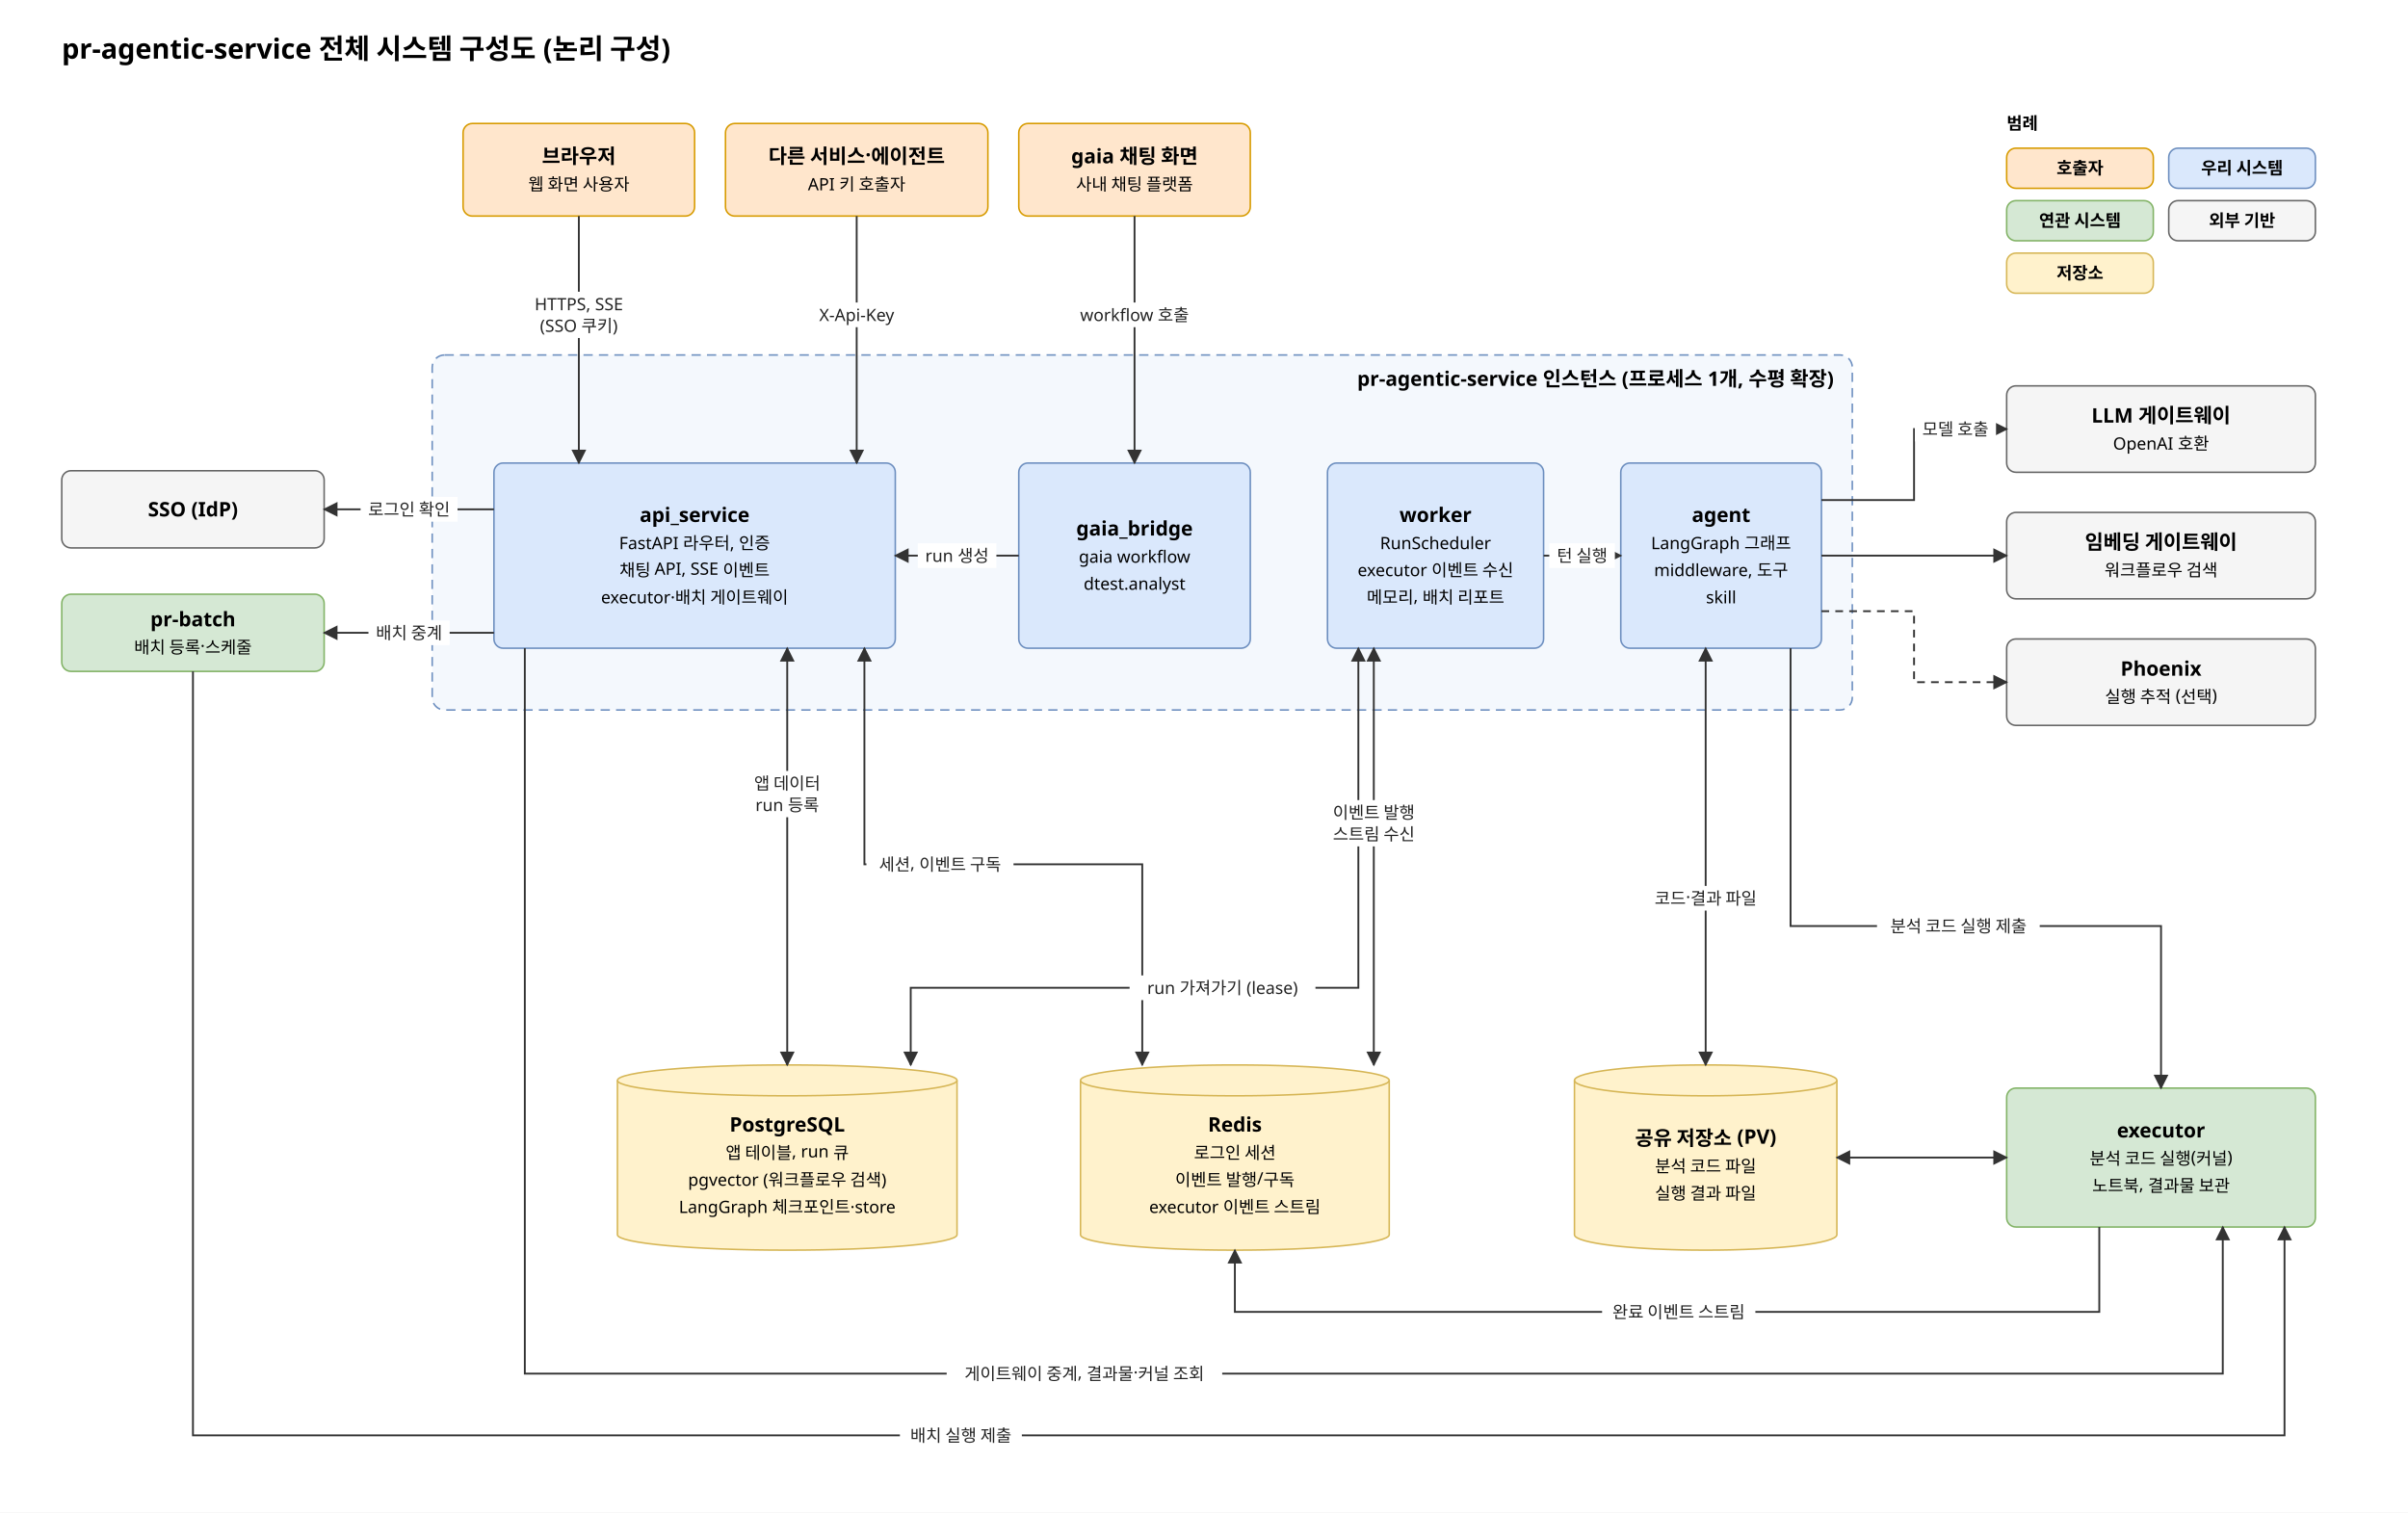
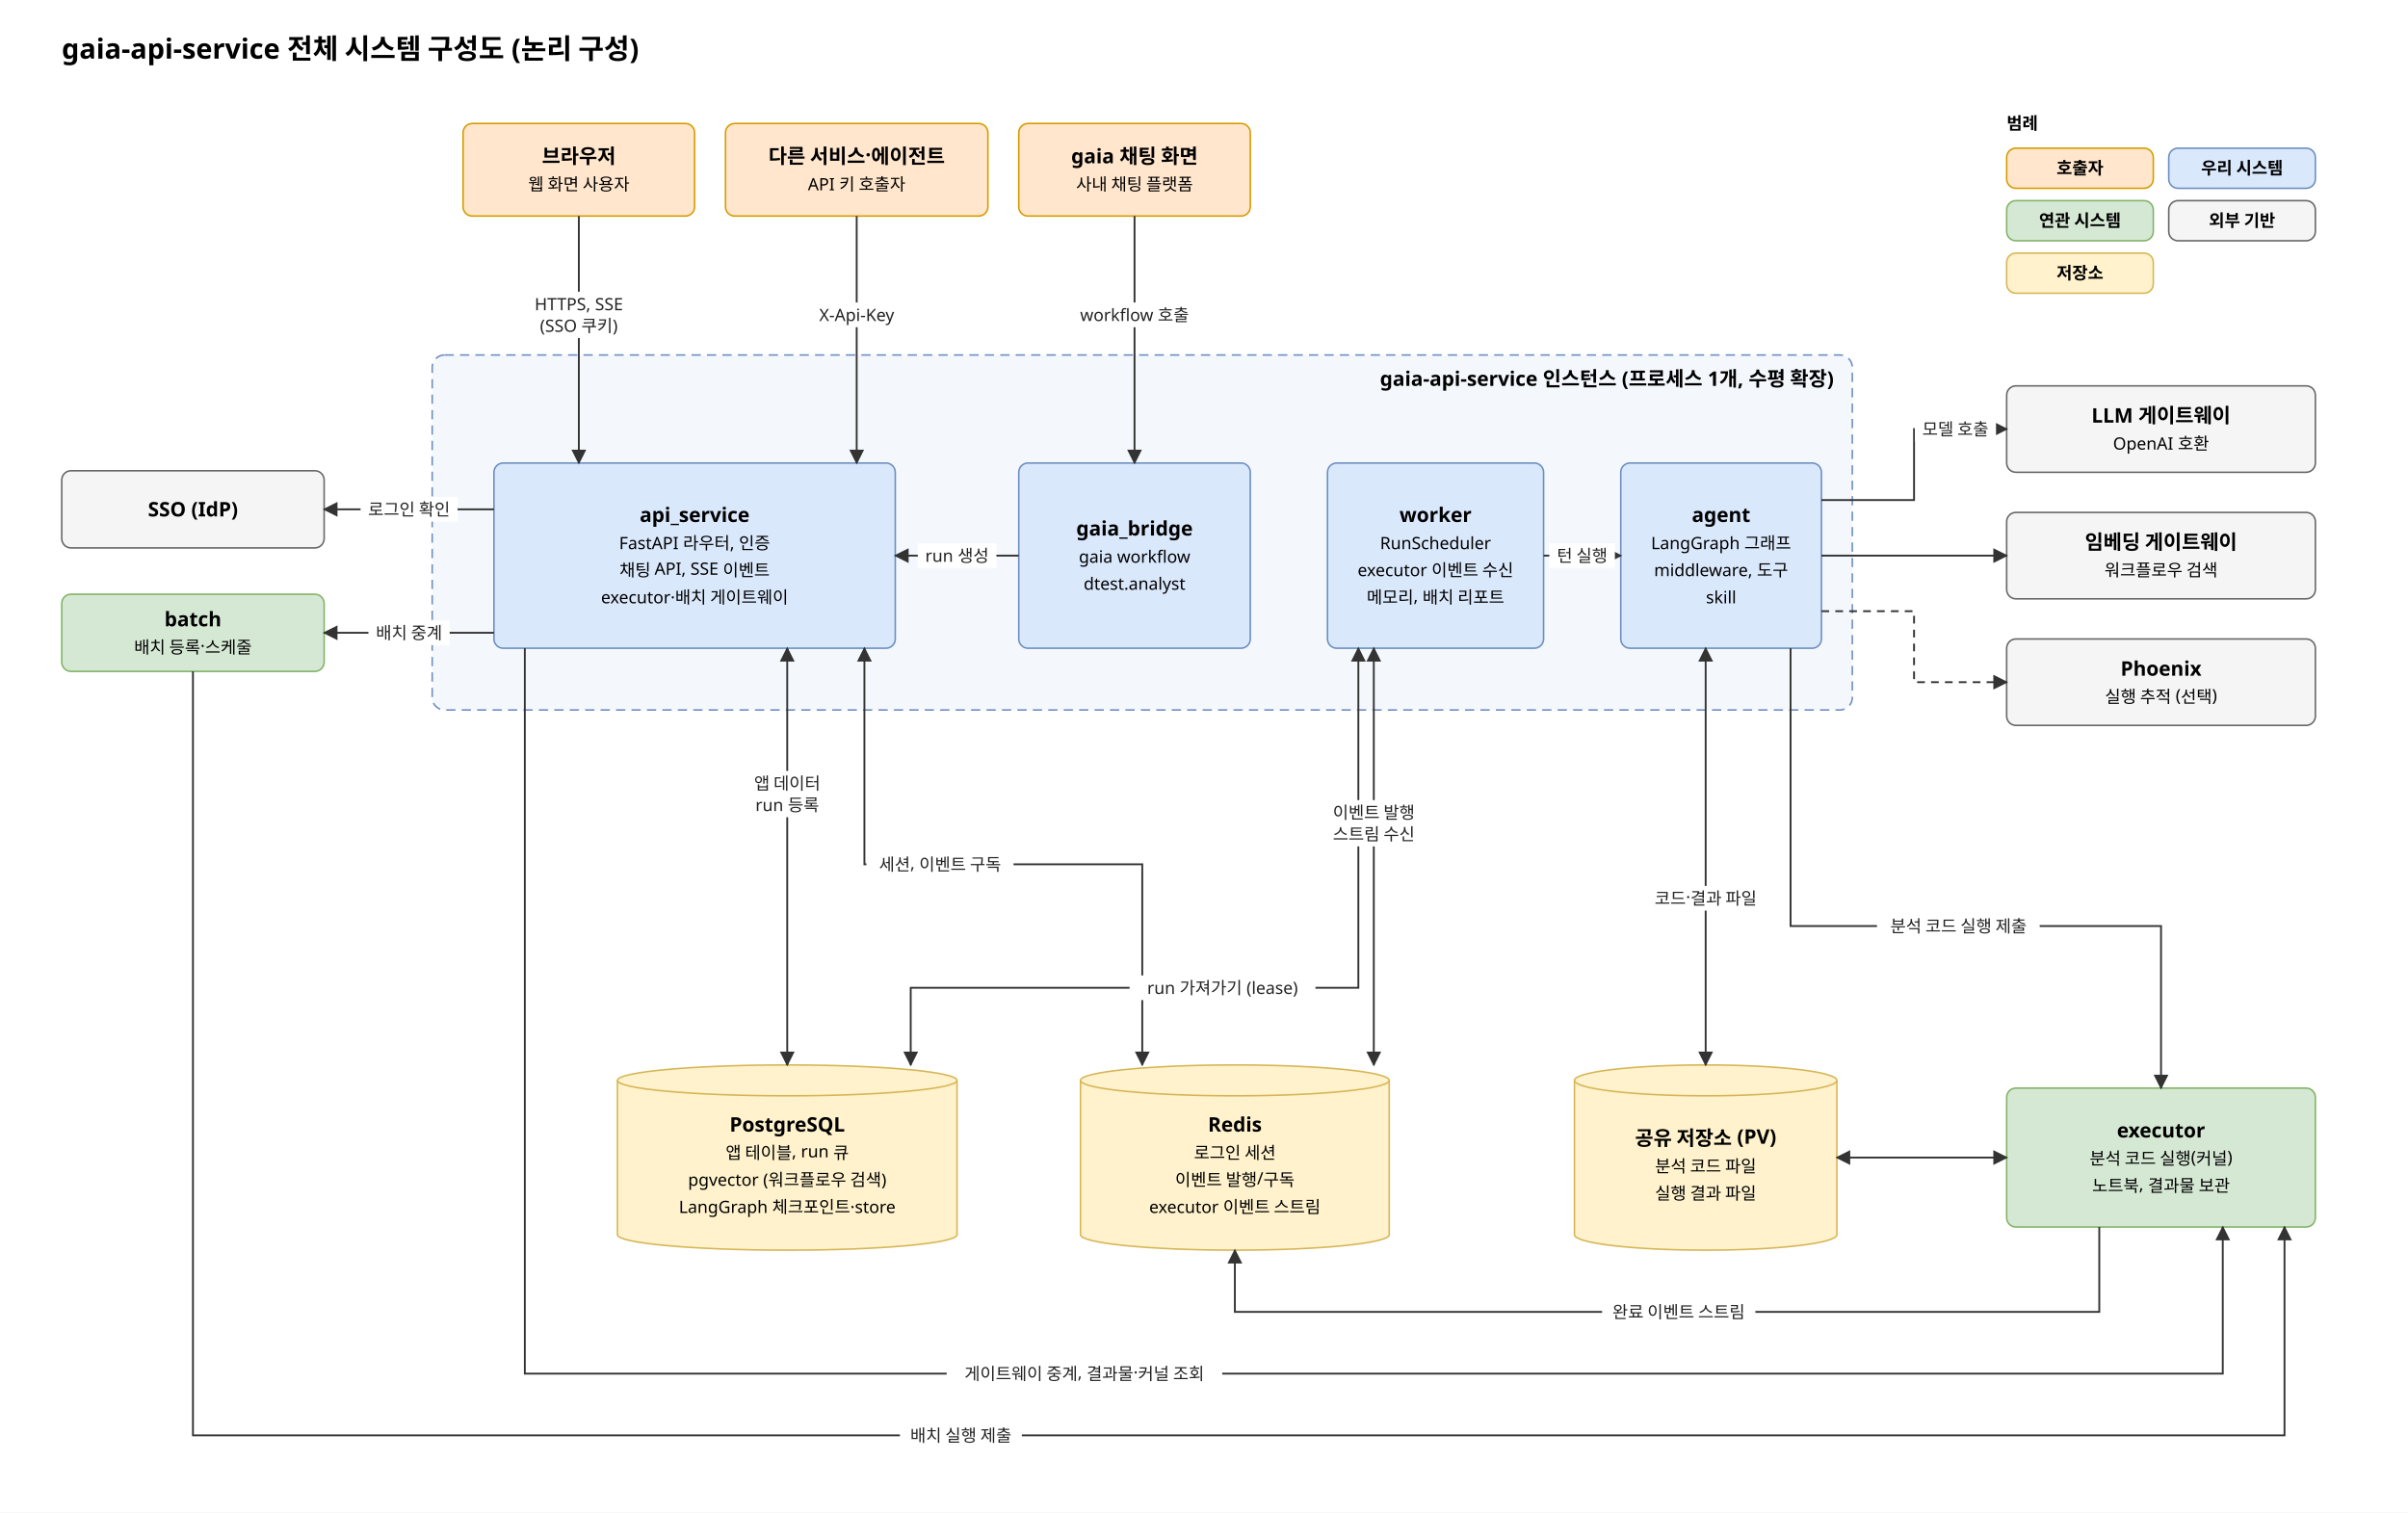
<svg xmlns="http://www.w3.org/2000/svg" width="1560" height="980" viewBox="0 0 1560 980" font-family="'Noto Sans KR','Apple SD Gothic Neo','Malgun Gothic','WenQuanYi Zen Hei',sans-serif">
  <defs>
    <marker id="arr" viewBox="0 0 10 10" refX="9" refY="5" markerWidth="8" markerHeight="8" orient="auto-start-reverse">
      <path d="M0,0 L10,5 L0,10 z" fill="#333" />
    </marker>
  </defs>
  <rect width="1560" height="980" fill="#ffffff" />
-   <text x="40" y="38" font-size="18" font-weight="bold">pr-agentic-service 전체 시스템 구성도 (논리 구성)</text>
+   <text x="40" y="38" font-size="18" font-weight="bold">gaia-api-service 전체 시스템 구성도 (논리 구성)</text>
  <rect x="300" y="80" width="150" height="60" rx="6" fill="#ffe6cc" stroke="#d79b00" />
  <text x="375.0" y="105.8" font-size="13" text-anchor="middle" font-weight="bold">브라우저</text>
  <text x="375.0" y="123.3" font-size="11" text-anchor="middle">웹 화면 사용자</text>
  <rect x="470" y="80" width="170" height="60" rx="6" fill="#ffe6cc" stroke="#d79b00" />
  <text x="555.0" y="105.8" font-size="13" text-anchor="middle" font-weight="bold">다른 서비스·에이전트</text>
  <text x="555.0" y="123.3" font-size="11" text-anchor="middle">API 키 호출자</text>
  <rect x="660" y="80" width="150" height="60" rx="6" fill="#ffe6cc" stroke="#d79b00" />
  <text x="735.0" y="105.8" font-size="13" text-anchor="middle" font-weight="bold">gaia 채팅 화면</text>
  <text x="735.0" y="123.3" font-size="11" text-anchor="middle">사내 채팅 플랫폼</text>
  <rect x="280" y="230" width="920" height="230" rx="8" fill="#f4f8fd" stroke="#6c8ebf" stroke-dasharray="6 4" />
-   <text x="1188" y="250" font-size="13" text-anchor="end" font-weight="bold">pr-agentic-service 인스턴스 (프로세스 1개, 수평 확장)</text>
+   <text x="1188" y="250" font-size="13" text-anchor="end" font-weight="bold">gaia-api-service 인스턴스 (프로세스 1개, 수평 확장)</text>
  <rect x="320" y="300" width="260" height="120" rx="6" fill="#dae8fc" stroke="#6c8ebf" />
  <text x="450.0" y="338.2" font-size="13" text-anchor="middle" font-weight="bold">api_service</text>
  <text x="450.0" y="355.8" font-size="11" text-anchor="middle">FastAPI 라우터, 인증</text>
  <text x="450.0" y="373.3" font-size="11" text-anchor="middle">채팅 API, SSE 이벤트</text>
  <text x="450.0" y="390.9" font-size="11" text-anchor="middle">executor·배치 게이트웨이</text>
  <rect x="660" y="300" width="150" height="120" rx="6" fill="#dae8fc" stroke="#6c8ebf" />
  <text x="735.0" y="347.0" font-size="13" text-anchor="middle" font-weight="bold">gaia_bridge</text>
  <text x="735.0" y="364.6" font-size="11" text-anchor="middle">gaia workflow</text>
  <text x="735.0" y="382.1" font-size="11" text-anchor="middle">dtest.analyst</text>
  <rect x="860" y="300" width="140" height="120" rx="6" fill="#dae8fc" stroke="#6c8ebf" />
  <text x="930.0" y="338.2" font-size="13" text-anchor="middle" font-weight="bold">worker</text>
  <text x="930.0" y="355.8" font-size="11" text-anchor="middle">RunScheduler</text>
  <text x="930.0" y="373.3" font-size="11" text-anchor="middle">executor 이벤트 수신</text>
  <text x="930.0" y="390.9" font-size="11" text-anchor="middle">메모리, 배치 리포트</text>
  <rect x="1050" y="300" width="130" height="120" rx="6" fill="#dae8fc" stroke="#6c8ebf" />
  <text x="1115.0" y="338.2" font-size="13" text-anchor="middle" font-weight="bold">agent</text>
  <text x="1115.0" y="355.8" font-size="11" text-anchor="middle">LangGraph 그래프</text>
  <text x="1115.0" y="373.3" font-size="11" text-anchor="middle">middleware, 도구</text>
  <text x="1115.0" y="390.9" font-size="11" text-anchor="middle">skill</text>
  <rect x="40" y="305" width="170" height="50" rx="6" fill="#f5f5f5" stroke="#666666" />
  <text x="125.0" y="334.6" font-size="13" text-anchor="middle" font-weight="bold">SSO (IdP)</text>
  <rect x="40" y="385" width="170" height="50" rx="6" fill="#d5e8d4" stroke="#82b366" />
-   <text x="125.0" y="405.8" font-size="13" text-anchor="middle" font-weight="bold">pr-batch</text>
+   <text x="125.0" y="405.8" font-size="13" text-anchor="middle" font-weight="bold">batch</text>
  <text x="125.0" y="423.3" font-size="11" text-anchor="middle">배치 등록·스케줄</text>
  <rect x="1300" y="250" width="200" height="56" rx="6" fill="#f5f5f5" stroke="#666666" />
  <text x="1400.0" y="273.8" font-size="13" text-anchor="middle" font-weight="bold">LLM 게이트웨이</text>
  <text x="1400.0" y="291.3" font-size="11" text-anchor="middle">OpenAI 호환</text>
  <rect x="1300" y="332" width="200" height="56" rx="6" fill="#f5f5f5" stroke="#666666" />
  <text x="1400.0" y="355.8" font-size="13" text-anchor="middle" font-weight="bold">임베딩 게이트웨이</text>
  <text x="1400.0" y="373.3" font-size="11" text-anchor="middle">워크플로우 검색</text>
  <rect x="1300" y="414" width="200" height="56" rx="6" fill="#f5f5f5" stroke="#666666" />
  <text x="1400.0" y="437.8" font-size="13" text-anchor="middle" font-weight="bold">Phoenix</text>
  <text x="1400.0" y="455.3" font-size="11" text-anchor="middle">실행 추적 (선택)</text>
  <path d="M400,700 a110.0,10 0 0 1 220,0 v100 a110.0,10 0 0 1 -220,0 z" fill="#fff2cc" stroke="#d6b656" />
  <path d="M400,700 a110.0,10 0 0 0 220,0" fill="none" stroke="#d6b656" />
  <text x="510.0" y="733.2" font-size="13" text-anchor="middle" font-weight="bold">PostgreSQL</text>
  <text x="510.0" y="750.8" font-size="11" text-anchor="middle">앱 테이블, run 큐</text>
  <text x="510.0" y="768.3" font-size="11" text-anchor="middle">pgvector (워크플로우 검색)</text>
  <text x="510.0" y="785.9" font-size="11" text-anchor="middle">LangGraph 체크포인트·store</text>
  <path d="M700,700 a100.0,10 0 0 1 200,0 v100 a100.0,10 0 0 1 -200,0 z" fill="#fff2cc" stroke="#d6b656" />
  <path d="M700,700 a100.0,10 0 0 0 200,0" fill="none" stroke="#d6b656" />
  <text x="800.0" y="733.2" font-size="13" text-anchor="middle" font-weight="bold">Redis</text>
  <text x="800.0" y="750.8" font-size="11" text-anchor="middle">로그인 세션</text>
  <text x="800.0" y="768.3" font-size="11" text-anchor="middle">이벤트 발행/구독</text>
  <text x="800.0" y="785.9" font-size="11" text-anchor="middle">executor 이벤트 스트림</text>
  <path d="M1020,700 a85.0,10 0 0 1 170,0 v100 a85.0,10 0 0 1 -170,0 z" fill="#fff2cc" stroke="#d6b656" />
  <path d="M1020,700 a85.0,10 0 0 0 170,0" fill="none" stroke="#d6b656" />
  <text x="1105.0" y="742.0" font-size="13" text-anchor="middle" font-weight="bold">공유 저장소 (PV)</text>
  <text x="1105.0" y="759.5" font-size="11" text-anchor="middle">분석 코드 파일</text>
  <text x="1105.0" y="777.1" font-size="11" text-anchor="middle">실행 결과 파일</text>
  <rect x="1300" y="705" width="200" height="90" rx="6" fill="#d5e8d4" stroke="#82b366" />
  <text x="1400.0" y="737.0" font-size="13" text-anchor="middle" font-weight="bold">executor</text>
  <text x="1400.0" y="754.5" font-size="11" text-anchor="middle">분석 코드 실행(커널)</text>
  <text x="1400.0" y="772.1" font-size="11" text-anchor="middle">노트북, 결과물 보관</text>
  <text x="1300" y="83.8" font-size="11" text-anchor="start" font-weight="bold">범례</text>
  <rect x="1300" y="96" width="95" height="26" rx="6" fill="#ffe6cc" stroke="#d79b00" />
  <text x="1347.5" y="112.8" font-size="11" text-anchor="middle" font-weight="bold">호출자</text>
  <rect x="1405" y="96" width="95" height="26" rx="6" fill="#dae8fc" stroke="#6c8ebf" />
  <text x="1452.5" y="112.8" font-size="11" text-anchor="middle" font-weight="bold">우리 시스템</text>
  <rect x="1300" y="130" width="95" height="26" rx="6" fill="#d5e8d4" stroke="#82b366" />
  <text x="1347.5" y="146.8" font-size="11" text-anchor="middle" font-weight="bold">연관 시스템</text>
  <rect x="1405" y="130" width="95" height="26" rx="6" fill="#f5f5f5" stroke="#666666" />
  <text x="1452.5" y="146.8" font-size="11" text-anchor="middle" font-weight="bold">외부 기반</text>
  <rect x="1300" y="164" width="95" height="26" rx="6" fill="#fff2cc" stroke="#d6b656" />
  <text x="1347.5" y="180.8" font-size="11" text-anchor="middle" font-weight="bold">저장소</text>
  <path d="M375.0,140.0 L375.0,300.0" fill="none" stroke="#333333" stroke-width="1.2" marker-end="url(#arr)" />
  <path d="M555.0,140.0 L555.0,300.0" fill="none" stroke="#333333" stroke-width="1.2" marker-end="url(#arr)" />
  <path d="M735.0,140.0 L735.0,300.0" fill="none" stroke="#333333" stroke-width="1.2" marker-end="url(#arr)" />
  <path d="M660.0,360.0 L580.0,360.0" fill="none" stroke="#333333" stroke-width="1.2" marker-end="url(#arr)" />
  <path d="M1000.0,360.0 L1050.0,360.0" fill="none" stroke="#333333" stroke-width="1.2" marker-end="url(#arr)" />
  <path d="M320.0,330.0 L210.0,330.0" fill="none" stroke="#333333" stroke-width="1.2" marker-end="url(#arr)" />
  <path d="M320.0,410.0 L210.0,410.0" fill="none" stroke="#333333" stroke-width="1.2" marker-end="url(#arr)" />
  <path d="M1180.0,324.0 L1240.0,324.0 L1240.0,278.0 L1300.0,278.0" fill="none" stroke="#333333" stroke-width="1.2" marker-end="url(#arr)" />
  <path d="M1180.0,360.0 L1300.0,360.0" fill="none" stroke="#333333" stroke-width="1.2" marker-end="url(#arr)" />
  <path d="M1180.0,396.0 L1240.0,396.0 L1240.0,442.0 L1300.0,442.0" fill="none" stroke="#333333" stroke-width="1.2" marker-end="url(#arr)" stroke-dasharray="5 4" />
  <path d="M510.0,420.0 L510.0,690.0" fill="none" stroke="#333333" stroke-width="1.2" marker-end="url(#arr)" marker-start="url(#arr)" />
  <path d="M560.0,420.0 L560.0,560.0 L740.0,560.0 L740.0,690.0" fill="none" stroke="#333333" stroke-width="1.2" marker-end="url(#arr)" marker-start="url(#arr)" />
  <path d="M880.0,420.0 L880.0,640.0 L590.0,640.0 L590.0,690.0" fill="none" stroke="#333333" stroke-width="1.2" marker-end="url(#arr)" marker-start="url(#arr)" />
  <path d="M890.0,420.0 L890.0,690.0" fill="none" stroke="#333333" stroke-width="1.2" marker-end="url(#arr)" marker-start="url(#arr)" />
  <path d="M1105.0,420.0 L1105.0,690.0" fill="none" stroke="#333333" stroke-width="1.2" marker-end="url(#arr)" marker-start="url(#arr)" />
  <path d="M1160.0,420.0 L1160.0,600.0 L1400.0,600.0 L1400.0,705.0" fill="none" stroke="#333333" stroke-width="1.2" marker-end="url(#arr)" />
  <path d="M1300.0,750.0 L1190.0,750.0" fill="none" stroke="#333333" stroke-width="1.2" marker-end="url(#arr)" marker-start="url(#arr)" />
  <path d="M1360.0,795.0 L1360.0,850.0 L800.0,850.0 L800.0,810.0" fill="none" stroke="#333333" stroke-width="1.2" marker-end="url(#arr)" />
  <path d="M340.0,420.0 L340.0,890.0 L1440.0,890.0 L1440.0,795.0" fill="none" stroke="#333333" stroke-width="1.2" marker-end="url(#arr)" />
  <path d="M125.0,435.0 L125.0,930.0 L1480.0,930.0 L1480.0,795.0" fill="none" stroke="#333333" stroke-width="1.2" marker-end="url(#arr)" />
  <rect x="341.2" y="189.0" width="67.6" height="30" fill="#ffffff" />
  <text x="375.0" y="201.0" font-size="11" text-anchor="middle" fill="#222">HTTPS, SSE</text>
  <text x="375.0" y="215.0" font-size="11" text-anchor="middle" fill="#222">(SSO 쿠키)</text>
  <rect x="524.3" y="196.0" width="61.4" height="16" fill="#ffffff" />
  <text x="555.0" y="208.0" font-size="11" text-anchor="middle" fill="#222">X-Api-Key</text>
  <rect x="694.2" y="196.0" width="81.7" height="16" fill="#ffffff" />
  <text x="735.0" y="208.0" font-size="11" text-anchor="middle" fill="#222">workflow 호출</text>
  <rect x="594.6" y="352.0" width="50.9" height="16" fill="#ffffff" />
  <text x="620.0" y="364.0" font-size="11" text-anchor="middle" fill="#222">run 생성</text>
  <rect x="1003.7" y="352.0" width="42.5" height="16" fill="#ffffff" />
  <text x="1025.0" y="364.0" font-size="11" text-anchor="middle" fill="#222">턴 실행</text>
  <rect x="233.6" y="322.0" width="62.8" height="16" fill="#ffffff" />
  <text x="265.0" y="334.0" font-size="11" text-anchor="middle" fill="#222">로그인 확인</text>
  <rect x="238.7" y="402.0" width="52.6" height="16" fill="#ffffff" />
  <text x="265.0" y="414.0" font-size="11" text-anchor="middle" fill="#222">배치 중계</text>
  <rect x="1240.5" y="270.0" width="52.6" height="16" fill="#ffffff" />
  <text x="1266.8" y="282.0" font-size="11" text-anchor="middle" fill="#222">모델 호출</text>
  <rect x="483.7" y="499.5" width="52.6" height="30" fill="#ffffff" />
  <text x="510.0" y="511.5" font-size="11" text-anchor="middle" fill="#222">앱 데이터</text>
  <text x="510.0" y="525.5" font-size="11" text-anchor="middle" fill="#222">run 등록</text>
  <rect x="561.3" y="552.0" width="95.3" height="16" fill="#ffffff" />
  <text x="609.0" y="564.0" font-size="11" text-anchor="middle" fill="#222">세션, 이벤트 구독</text>
  <rect x="731.8" y="632.0" width="120.4" height="16" fill="#ffffff" />
  <text x="792.0" y="644.0" font-size="11" text-anchor="middle" fill="#222">run 가져가기 (lease)</text>
  <rect x="858.6" y="518.4" width="62.8" height="30" fill="#ffffff" />
  <text x="890.0" y="530.4" font-size="11" text-anchor="middle" fill="#222">이벤트 발행</text>
  <text x="890.0" y="544.4" font-size="11" text-anchor="middle" fill="#222">스트림 수신</text>
  <rect x="1065.5" y="574.0" width="79.0" height="16" fill="#ffffff" />
  <text x="1105.0" y="586.0" font-size="11" text-anchor="middle" fill="#222">코드·결과 파일</text>
  <rect x="1216.0" y="592.0" width="105.4" height="16" fill="#ffffff" />
  <text x="1268.8" y="604.0" font-size="11" text-anchor="middle" fill="#222">분석 코드 실행 제출</text>
  <rect x="1037.9" y="842.0" width="99.3" height="16" fill="#ffffff" />
  <text x="1087.5" y="854.0" font-size="11" text-anchor="middle" fill="#222">완료 이벤트 스트림</text>
  <rect x="613.3" y="882.0" width="178.5" height="16" fill="#ffffff" />
  <text x="702.5" y="894.0" font-size="11" text-anchor="middle" fill="#222">게이트웨이 중계, 결과물·커널 조회</text>
  <rect x="583.0" y="922.0" width="79.0" height="16" fill="#ffffff" />
  <text x="622.5" y="934.0" font-size="11" text-anchor="middle" fill="#222">배치 실행 제출</text>
</svg>
